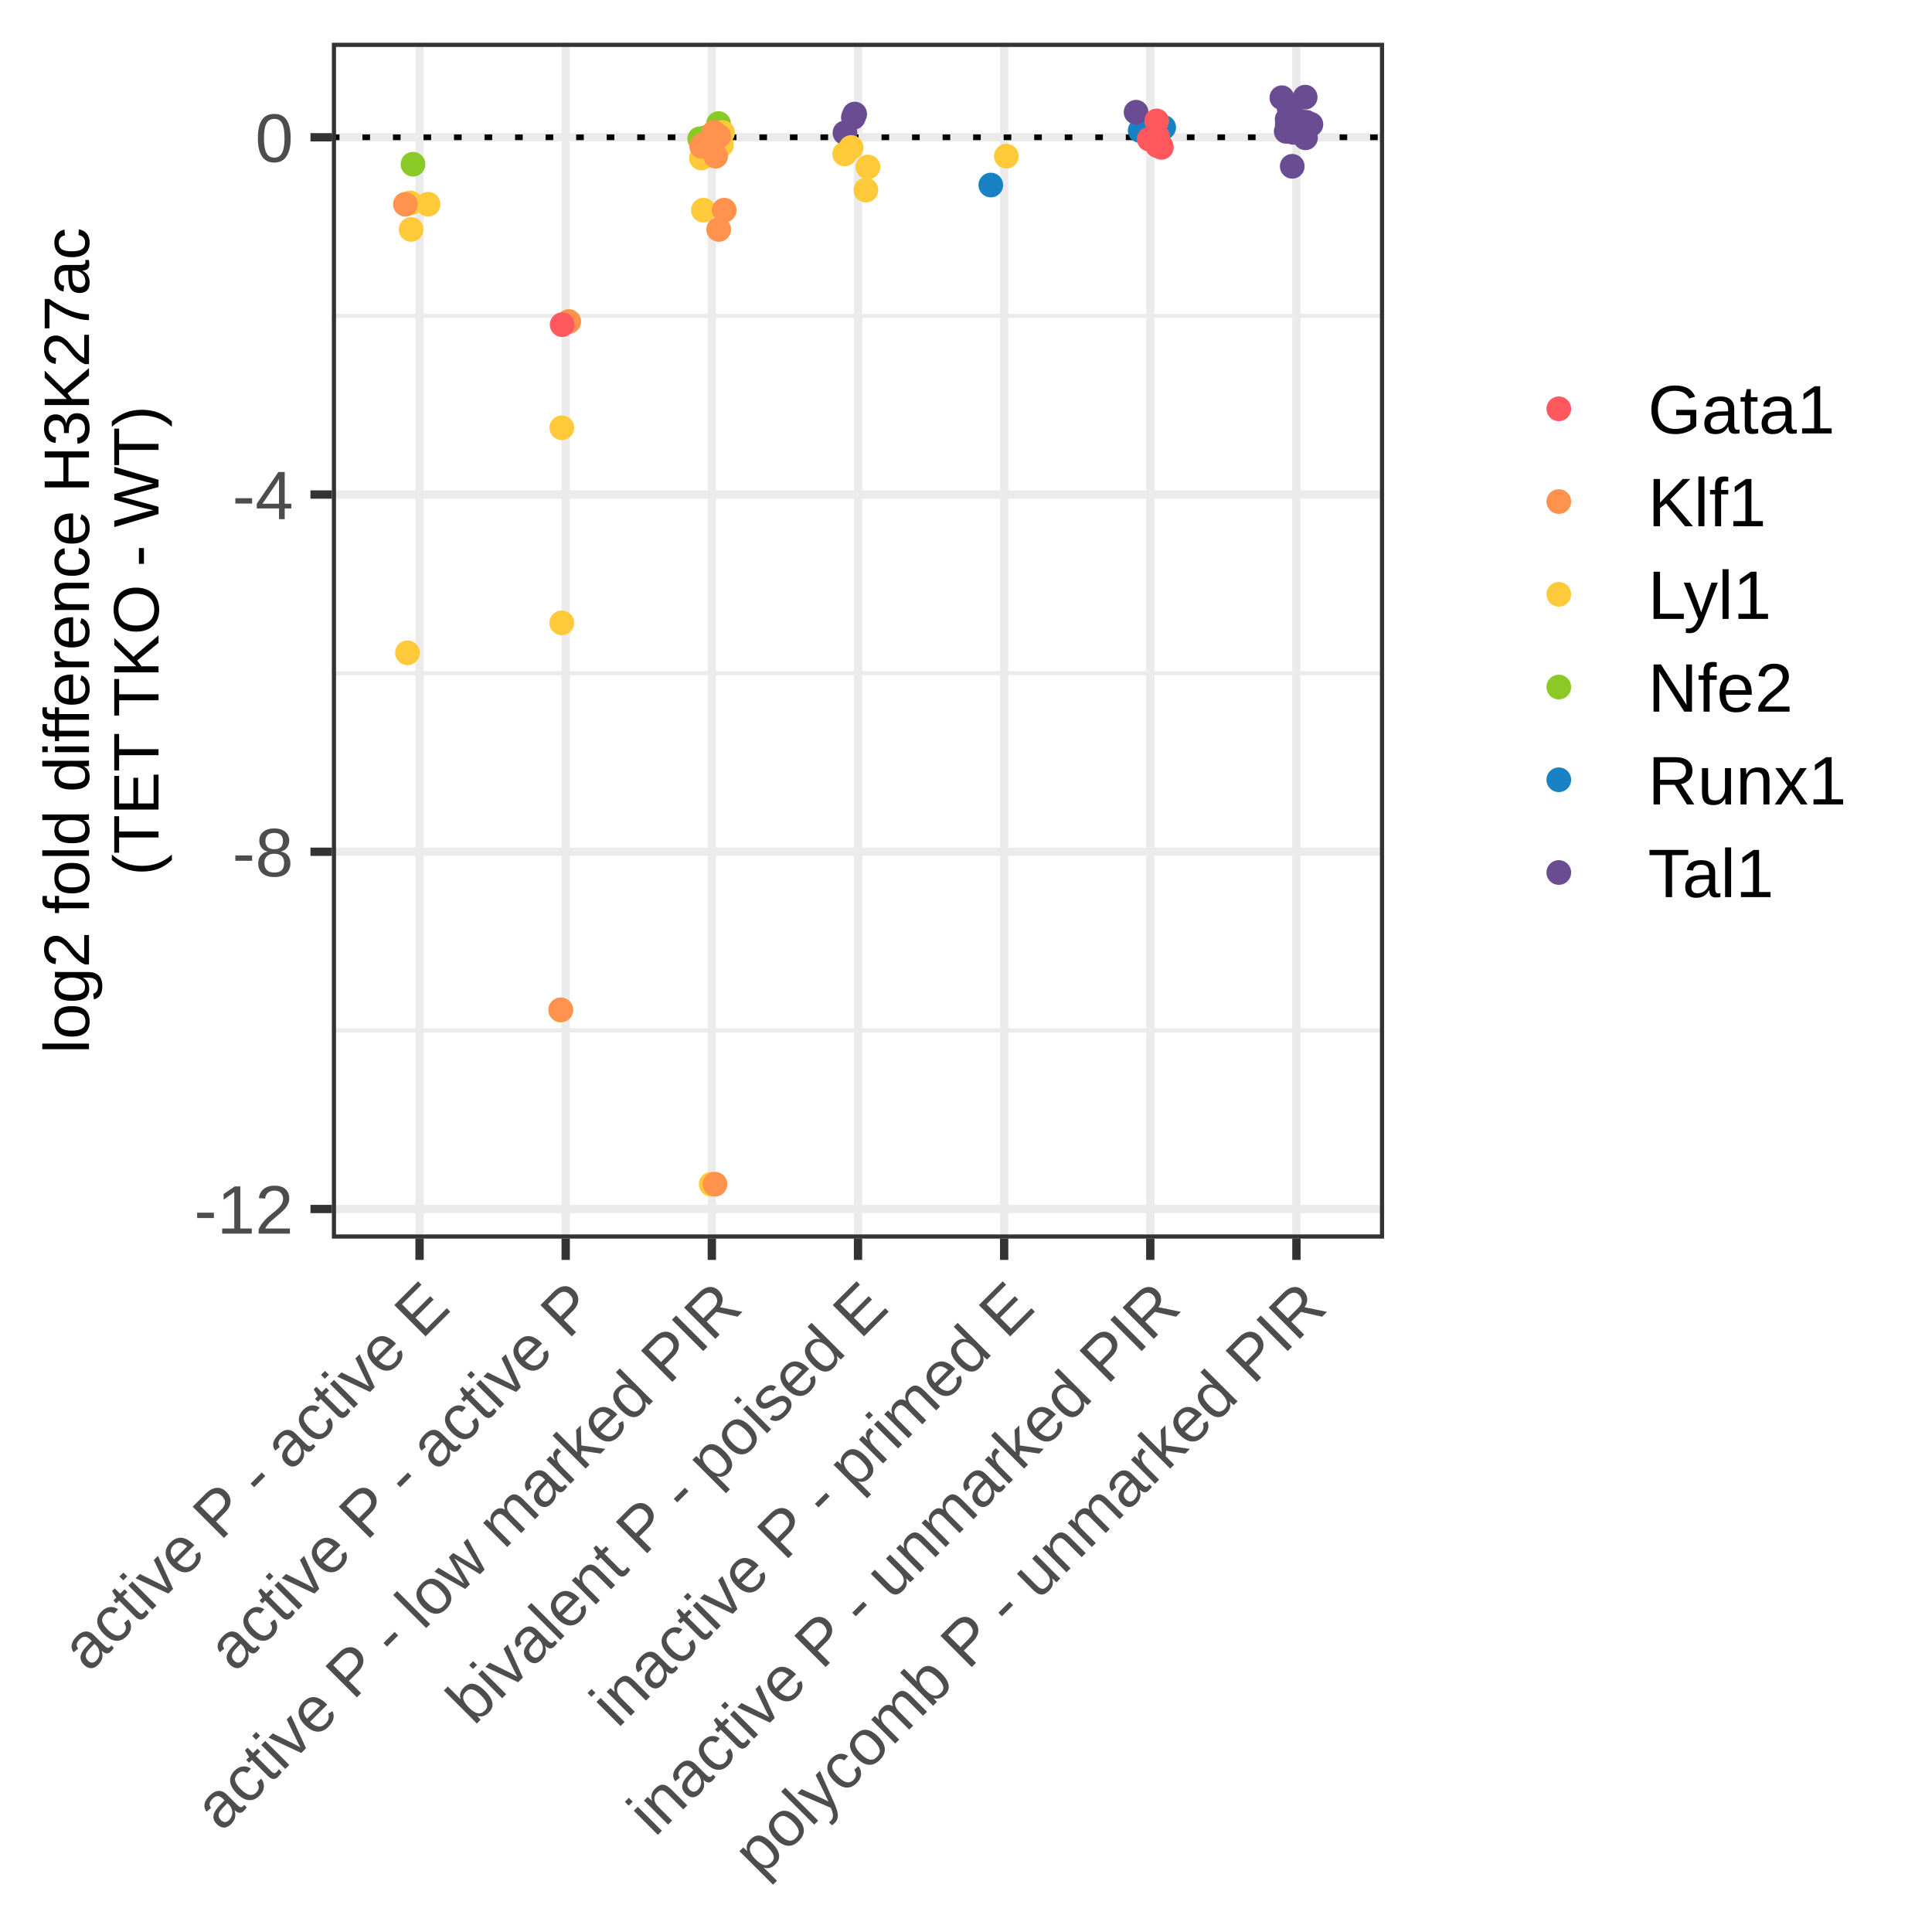
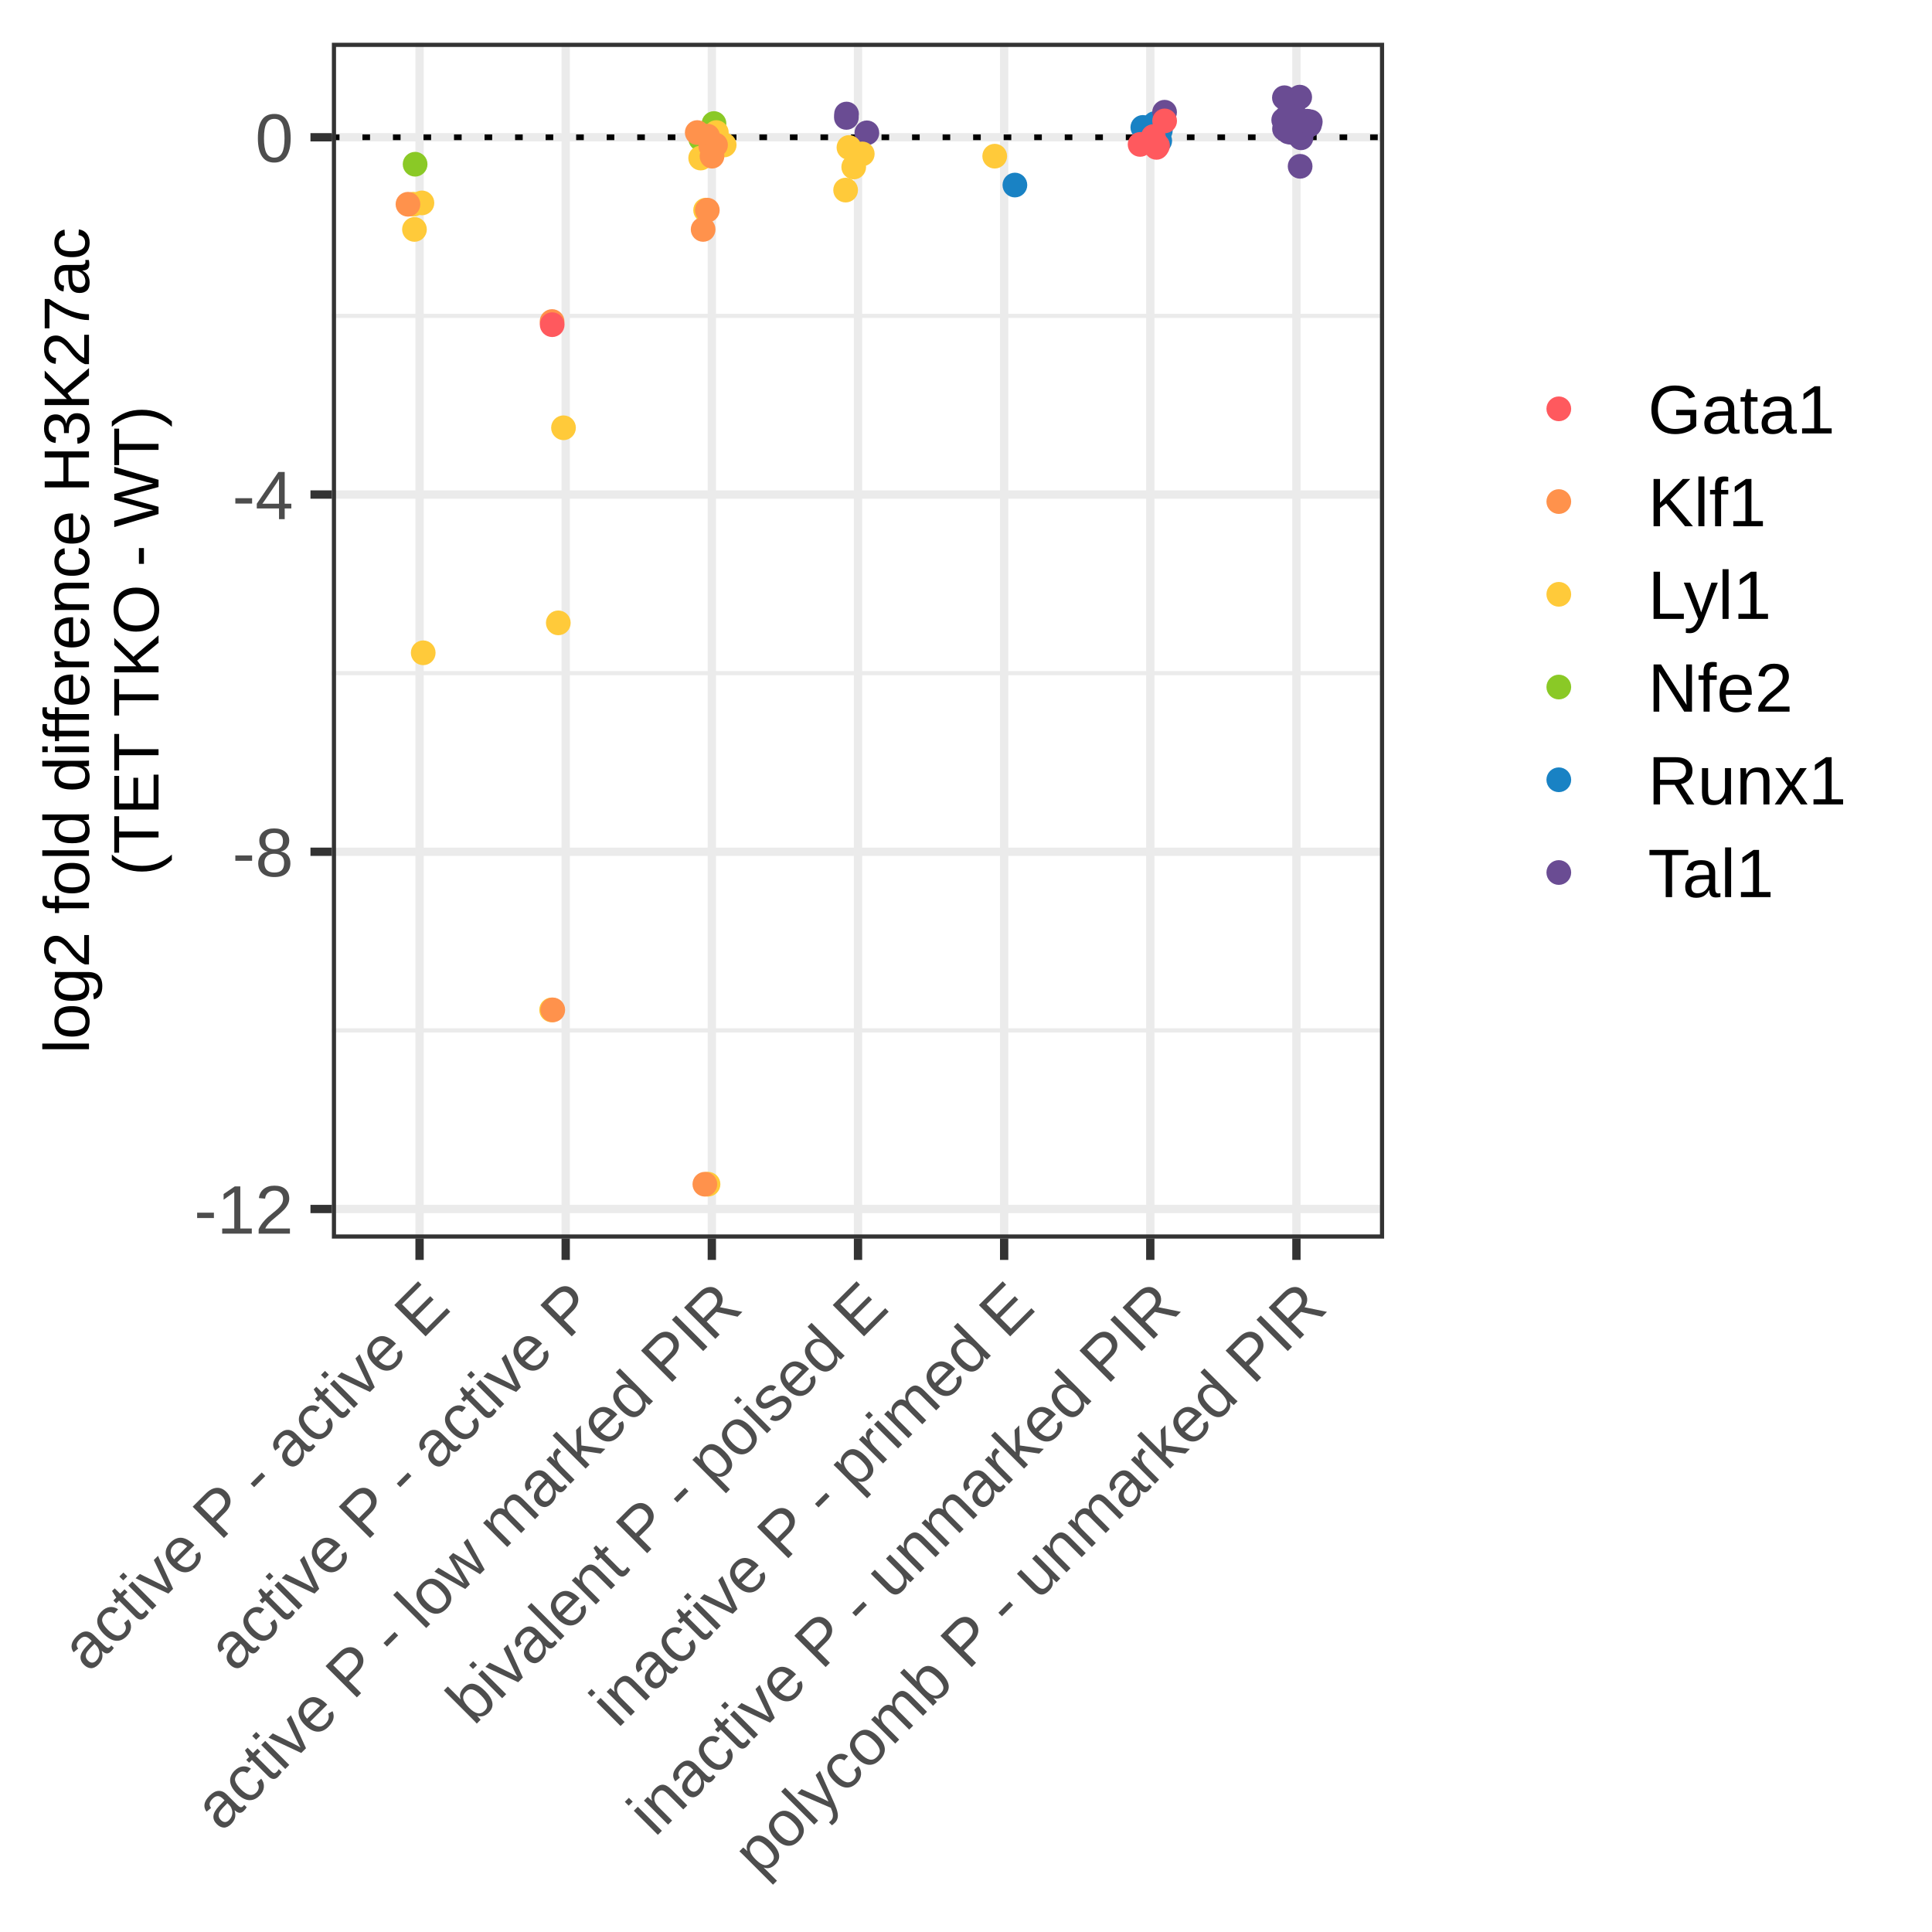
<svg xmlns="http://www.w3.org/2000/svg" class="svglite" width="360.00pt" height="360.00pt" viewBox="0 0 360.00 360.00">
  <defs>
    <style type="text/css">
    .svglite line, .svglite polyline, .svglite polygon, .svglite path, .svglite rect, .svglite circle {
      fill: none;
      stroke: #000000;
      stroke-linecap: round;
      stroke-linejoin: round;
      stroke-miterlimit: 10.00;
    }
    .svglite text {
      white-space: pre;
    }
  </style>
  </defs>
  <rect width="100%" height="100%" style="stroke: none; fill: #FFFFFF;" />
  <defs>
    <clipPath id="cpMC4wMHwzNjAuMDB8MC4wMHwzNjAuMDA=">
      <rect x="0.00" y="0.00" width="360.00" height="360.00" />
    </clipPath>
  </defs>
  <g clip-path="url(#cpMC4wMHwzNjAuMDB8MC4wMHwzNjAuMDA=)">
    <rect x="0.00" y="0.00" width="360.00" height="360.00" style="stroke-width: 1.55; stroke: #FFFFFF; fill: #FFFFFF;" />
  </g>
  <defs>
    <clipPath id="cpNjEuODR8MjU3LjkxfDcuOTd8MjMwLjc5">
      <rect x="61.84" y="7.97" width="196.07" height="222.82" />
    </clipPath>
  </defs>
  <g clip-path="url(#cpNjEuODR8MjU3LjkxfDcuOTd8MjMwLjc5)">
    <rect x="61.84" y="7.97" width="196.07" height="222.82" style="stroke-width: 1.55; stroke: none; fill: #FFFFFF;" />
    <polyline points="61.84,192.00 257.91,192.00 " style="stroke-width: 0.78; stroke: #EBEBEB; stroke-linecap: butt;" />
    <polyline points="61.84,125.43 257.91,125.43 " style="stroke-width: 0.78; stroke: #EBEBEB; stroke-linecap: butt;" />
    <polyline points="61.84,58.86 257.91,58.86 " style="stroke-width: 0.78; stroke: #EBEBEB; stroke-linecap: butt;" />
    <polyline points="61.84,225.28 257.91,225.28 " style="stroke-width: 1.55; stroke: #EBEBEB; stroke-linecap: butt;" />
    <polyline points="61.84,158.71 257.91,158.71 " style="stroke-width: 1.55; stroke: #EBEBEB; stroke-linecap: butt;" />
    <polyline points="61.84,92.15 257.91,92.15 " style="stroke-width: 1.55; stroke: #EBEBEB; stroke-linecap: butt;" />
    <polyline points="61.84,25.58 257.91,25.58 " style="stroke-width: 1.55; stroke: #EBEBEB; stroke-linecap: butt;" />
    <polyline points="78.18,230.79 78.18,7.97 " style="stroke-width: 1.55; stroke: #EBEBEB; stroke-linecap: butt;" />
    <polyline points="105.41,230.79 105.41,7.97 " style="stroke-width: 1.55; stroke: #EBEBEB; stroke-linecap: butt;" />
    <polyline points="132.64,230.79 132.64,7.97 " style="stroke-width: 1.55; stroke: #EBEBEB; stroke-linecap: butt;" />
    <polyline points="159.88,230.79 159.88,7.97 " style="stroke-width: 1.55; stroke: #EBEBEB; stroke-linecap: butt;" />
    <polyline points="187.11,230.79 187.11,7.97 " style="stroke-width: 1.55; stroke: #EBEBEB; stroke-linecap: butt;" />
    <polyline points="214.34,230.79 214.34,7.97 " style="stroke-width: 1.55; stroke: #EBEBEB; stroke-linecap: butt;" />
    <polyline points="241.57,230.79 241.57,7.97 " style="stroke-width: 1.55; stroke: #EBEBEB; stroke-linecap: butt;" />
    <line x1="61.84" y1="25.58" x2="257.91" y2="25.58" style="stroke-width: 1.07; stroke-dasharray: 1.42,4.27; stroke-linecap: butt;" />
-     <circle cx="130.38" cy="25.87" r="1.95" style="stroke-width: 0.71; stroke: #8AC926; fill: #8AC926;" />
+     <circle cx="130.57" cy="25.87" r="1.95" style="stroke-width: 0.71; stroke: #8AC926; fill: #8AC926;" />
    <circle cx="131.95" cy="27.17" r="1.95" style="stroke-width: 0.71; stroke: #8AC926; fill: #8AC926;" />
-     <circle cx="76.96" cy="30.60" r="1.95" style="stroke-width: 0.71; stroke: #8AC926; fill: #8AC926;" />
-     <circle cx="131.53" cy="25.64" r="1.95" style="stroke-width: 0.71; stroke: #8AC926; fill: #8AC926;" />
-     <circle cx="133.89" cy="23.02" r="1.95" style="stroke-width: 0.71; stroke: #8AC926; fill: #8AC926;" />
-     <circle cx="212.46" cy="24.33" r="1.95" style="stroke-width: 0.71; stroke: #1982C4; fill: #1982C4;" />
-     <circle cx="216.84" cy="23.74" r="1.95" style="stroke-width: 0.71; stroke: #1982C4; fill: #1982C4;" />
-     <circle cx="215.52" cy="26.24" r="1.95" style="stroke-width: 0.71; stroke: #1982C4; fill: #1982C4;" />
-     <circle cx="215.86" cy="24.88" r="1.95" style="stroke-width: 0.71; stroke: #1982C4; fill: #1982C4;" />
-     <circle cx="184.62" cy="34.48" r="1.95" style="stroke-width: 0.71; stroke: #1982C4; fill: #1982C4;" />
-     <circle cx="215.30" cy="23.02" r="1.95" style="stroke-width: 0.71; stroke: #1982C4; fill: #1982C4;" />
-     <circle cx="242.71" cy="23.08" r="1.95" style="stroke-width: 0.71; stroke: #6A4C93; fill: #6A4C93;" />
-     <circle cx="157.45" cy="24.75" r="1.95" style="stroke-width: 0.71; stroke: #6A4C93; fill: #6A4C93;" />
-     <circle cx="240.43" cy="22.36" r="1.95" style="stroke-width: 0.71; stroke: #6A4C93; fill: #6A4C93;" />
-     <circle cx="240.55" cy="22.78" r="1.95" style="stroke-width: 0.71; stroke: #6A4C93; fill: #6A4C93;" />
-     <circle cx="243.26" cy="25.68" r="1.95" style="stroke-width: 0.71; stroke: #6A4C93; fill: #6A4C93;" />
-     <circle cx="241.00" cy="24.66" r="1.95" style="stroke-width: 0.71; stroke: #6A4C93; fill: #6A4C93;" />
-     <circle cx="242.18" cy="22.58" r="1.95" style="stroke-width: 0.71; stroke: #6A4C93; fill: #6A4C93;" />
-     <circle cx="240.63" cy="23.99" r="1.95" style="stroke-width: 0.71; stroke: #6A4C93; fill: #6A4C93;" />
-     <circle cx="241.34" cy="22.69" r="1.95" style="stroke-width: 0.71; stroke: #6A4C93; fill: #6A4C93;" />
-     <circle cx="240.61" cy="21.71" r="1.95" style="stroke-width: 0.71; stroke: #6A4C93; fill: #6A4C93;" />
-     <circle cx="240.54" cy="23.15" r="1.95" style="stroke-width: 0.71; stroke: #6A4C93; fill: #6A4C93;" />
-     <circle cx="240.54" cy="23.77" r="1.95" style="stroke-width: 0.71; stroke: #6A4C93; fill: #6A4C93;" />
-     <circle cx="240.79" cy="30.99" r="1.95" style="stroke-width: 0.71; stroke: #6A4C93; fill: #6A4C93;" />
-     <circle cx="240.30" cy="23.54" r="1.95" style="stroke-width: 0.71; stroke: #6A4C93; fill: #6A4C93;" />
-     <circle cx="240.31" cy="22.68" r="1.95" style="stroke-width: 0.71; stroke: #6A4C93; fill: #6A4C93;" />
-     <circle cx="240.92" cy="24.57" r="1.95" style="stroke-width: 0.71; stroke: #6A4C93; fill: #6A4C93;" />
-     <circle cx="159.26" cy="21.25" r="1.95" style="stroke-width: 0.71; stroke: #6A4C93; fill: #6A4C93;" />
-     <circle cx="243.75" cy="23.06" r="1.95" style="stroke-width: 0.71; stroke: #6A4C93; fill: #6A4C93;" />
-     <circle cx="239.84" cy="22.24" r="1.95" style="stroke-width: 0.71; stroke: #6A4C93; fill: #6A4C93;" />
-     <circle cx="243.39" cy="22.78" r="1.95" style="stroke-width: 0.71; stroke: #6A4C93; fill: #6A4C93;" />
-     <circle cx="243.20" cy="18.10" r="1.95" style="stroke-width: 0.71; stroke: #6A4C93; fill: #6A4C93;" />
-     <circle cx="240.21" cy="20.15" r="1.95" style="stroke-width: 0.71; stroke: #6A4C93; fill: #6A4C93;" />
-     <circle cx="238.86" cy="18.21" r="1.95" style="stroke-width: 0.71; stroke: #6A4C93; fill: #6A4C93;" />
-     <circle cx="211.69" cy="20.91" r="1.95" style="stroke-width: 0.71; stroke: #6A4C93; fill: #6A4C93;" />
-     <circle cx="243.44" cy="24.01" r="1.95" style="stroke-width: 0.71; stroke: #6A4C93; fill: #6A4C93;" />
-     <circle cx="244.27" cy="23.18" r="1.95" style="stroke-width: 0.71; stroke: #6A4C93; fill: #6A4C93;" />
-     <circle cx="239.67" cy="24.48" r="1.95" style="stroke-width: 0.71; stroke: #6A4C93; fill: #6A4C93;" />
-     <circle cx="159.01" cy="21.88" r="1.95" style="stroke-width: 0.71; stroke: #6A4C93; fill: #6A4C93;" />
-     <circle cx="239.86" cy="23.26" r="1.95" style="stroke-width: 0.71; stroke: #6A4C93; fill: #6A4C93;" />
-     <circle cx="241.74" cy="23.68" r="1.95" style="stroke-width: 0.71; stroke: #6A4C93; fill: #6A4C93;" />
-     <circle cx="241.42" cy="24.02" r="1.95" style="stroke-width: 0.71; stroke: #6A4C93; fill: #6A4C93;" />
-     <circle cx="161.35" cy="35.42" r="1.95" style="stroke-width: 0.71; stroke: #FFCA3A; fill: #FFCA3A;" />
-     <circle cx="75.93" cy="121.64" r="1.95" style="stroke-width: 0.71; stroke: #FFCA3A; fill: #FFCA3A;" />
-     <circle cx="104.48" cy="188.18" r="1.95" style="stroke-width: 0.71; stroke: #FFCA3A; fill: #FFCA3A;" />
-     <circle cx="132.52" cy="220.66" r="1.95" style="stroke-width: 0.71; stroke: #FFCA3A; fill: #FFCA3A;" />
-     <circle cx="131.07" cy="39.16" r="1.95" style="stroke-width: 0.71; stroke: #FFCA3A; fill: #FFCA3A;" />
-     <circle cx="76.48" cy="37.81" r="1.95" style="stroke-width: 0.71; stroke: #FFCA3A; fill: #FFCA3A;" />
-     <circle cx="187.52" cy="29.10" r="1.95" style="stroke-width: 0.71; stroke: #FFCA3A; fill: #FFCA3A;" />
-     <circle cx="157.39" cy="28.68" r="1.95" style="stroke-width: 0.71; stroke: #FFCA3A; fill: #FFCA3A;" />
-     <circle cx="161.73" cy="31.12" r="1.95" style="stroke-width: 0.71; stroke: #FFCA3A; fill: #FFCA3A;" />
-     <circle cx="134.64" cy="24.70" r="1.95" style="stroke-width: 0.71; stroke: #FFCA3A; fill: #FFCA3A;" />
-     <circle cx="79.76" cy="38.06" r="1.95" style="stroke-width: 0.71; stroke: #FFCA3A; fill: #FFCA3A;" />
-     <circle cx="134.44" cy="27.01" r="1.95" style="stroke-width: 0.71; stroke: #FFCA3A; fill: #FFCA3A;" />
-     <circle cx="133.42" cy="25.37" r="1.95" style="stroke-width: 0.71; stroke: #FFCA3A; fill: #FFCA3A;" />
-     <circle cx="130.70" cy="29.45" r="1.95" style="stroke-width: 0.71; stroke: #FFCA3A; fill: #FFCA3A;" />
-     <circle cx="104.69" cy="79.71" r="1.95" style="stroke-width: 0.71; stroke: #FFCA3A; fill: #FFCA3A;" />
-     <circle cx="76.60" cy="42.75" r="1.95" style="stroke-width: 0.71; stroke: #FFCA3A; fill: #FFCA3A;" />
-     <circle cx="158.60" cy="27.48" r="1.95" style="stroke-width: 0.71; stroke: #FFCA3A; fill: #FFCA3A;" />
-     <circle cx="104.68" cy="116.06" r="1.95" style="stroke-width: 0.71; stroke: #FFCA3A; fill: #FFCA3A;" />
-     <circle cx="105.98" cy="59.91" r="1.95" style="stroke-width: 0.71; stroke: #FF924C; fill: #FF924C;" />
-     <circle cx="104.50" cy="188.18" r="1.95" style="stroke-width: 0.71; stroke: #FF924C; fill: #FF924C;" />
-     <circle cx="133.23" cy="220.66" r="1.95" style="stroke-width: 0.71; stroke: #FF924C; fill: #FF924C;" />
-     <circle cx="134.95" cy="39.16" r="1.95" style="stroke-width: 0.71; stroke: #FF924C; fill: #FF924C;" />
-     <circle cx="130.75" cy="27.26" r="1.95" style="stroke-width: 0.71; stroke: #FF924C; fill: #FF924C;" />
-     <circle cx="133.35" cy="29.10" r="1.95" style="stroke-width: 0.71; stroke: #FF924C; fill: #FF924C;" />
-     <circle cx="133.04" cy="24.70" r="1.95" style="stroke-width: 0.71; stroke: #FF924C; fill: #FF924C;" />
-     <circle cx="75.54" cy="38.06" r="1.95" style="stroke-width: 0.71; stroke: #FF924C; fill: #FF924C;" />
-     <circle cx="130.97" cy="27.01" r="1.95" style="stroke-width: 0.71; stroke: #FF924C; fill: #FF924C;" />
-     <circle cx="133.91" cy="25.37" r="1.95" style="stroke-width: 0.71; stroke: #FF924C; fill: #FF924C;" />
-     <circle cx="133.92" cy="42.75" r="1.95" style="stroke-width: 0.71; stroke: #FF924C; fill: #FF924C;" />
-     <circle cx="216.41" cy="27.46" r="1.95" style="stroke-width: 0.71; stroke: #FF595E; fill: #FF595E;" />
-     <circle cx="215.53" cy="22.53" r="1.95" style="stroke-width: 0.71; stroke: #FF595E; fill: #FF595E;" />
-     <circle cx="214.14" cy="25.93" r="1.95" style="stroke-width: 0.71; stroke: #FF595E; fill: #FF595E;" />
-     <circle cx="104.75" cy="60.50" r="1.95" style="stroke-width: 0.71; stroke: #FF595E; fill: #FF595E;" />
-     <circle cx="215.69" cy="25.45" r="1.95" style="stroke-width: 0.71; stroke: #FF595E; fill: #FF595E;" />
-     <circle cx="216.14" cy="26.91" r="1.95" style="stroke-width: 0.71; stroke: #FF595E; fill: #FF595E;" />
-     <circle cx="215.67" cy="27.14" r="1.95" style="stroke-width: 0.71; stroke: #FF595E; fill: #FF595E;" />
+     <circle cx="77.35" cy="30.60" r="1.95" style="stroke-width: 0.71; stroke: #8AC926; fill: #8AC926;" />
+     <circle cx="132.29" cy="25.64" r="1.95" style="stroke-width: 0.71; stroke: #8AC926; fill: #8AC926;" />
+     <circle cx="133.04" cy="23.02" r="1.95" style="stroke-width: 0.71; stroke: #8AC926; fill: #8AC926;" />
+     <circle cx="216.21" cy="24.33" r="1.95" style="stroke-width: 0.71; stroke: #1982C4; fill: #1982C4;" />
+     <circle cx="212.95" cy="23.74" r="1.95" style="stroke-width: 0.71; stroke: #1982C4; fill: #1982C4;" />
+     <circle cx="216.10" cy="26.24" r="1.95" style="stroke-width: 0.71; stroke: #1982C4; fill: #1982C4;" />
+     <circle cx="214.56" cy="24.88" r="1.95" style="stroke-width: 0.71; stroke: #1982C4; fill: #1982C4;" />
+     <circle cx="189.11" cy="34.48" r="1.95" style="stroke-width: 0.71; stroke: #1982C4; fill: #1982C4;" />
+     <circle cx="215.22" cy="23.02" r="1.95" style="stroke-width: 0.71; stroke: #1982C4; fill: #1982C4;" />
+     <circle cx="239.64" cy="23.08" r="1.95" style="stroke-width: 0.71; stroke: #6A4C93; fill: #6A4C93;" />
+     <circle cx="161.53" cy="24.75" r="1.95" style="stroke-width: 0.71; stroke: #6A4C93; fill: #6A4C93;" />
+     <circle cx="239.20" cy="22.36" r="1.95" style="stroke-width: 0.71; stroke: #6A4C93; fill: #6A4C93;" />
+     <circle cx="242.10" cy="22.78" r="1.95" style="stroke-width: 0.71; stroke: #6A4C93; fill: #6A4C93;" />
+     <circle cx="242.42" cy="25.68" r="1.95" style="stroke-width: 0.71; stroke: #6A4C93; fill: #6A4C93;" />
+     <circle cx="240.60" cy="24.66" r="1.95" style="stroke-width: 0.71; stroke: #6A4C93; fill: #6A4C93;" />
+     <circle cx="243.53" cy="22.58" r="1.95" style="stroke-width: 0.71; stroke: #6A4C93; fill: #6A4C93;" />
+     <circle cx="239.74" cy="23.99" r="1.95" style="stroke-width: 0.71; stroke: #6A4C93; fill: #6A4C93;" />
+     <circle cx="244.15" cy="22.69" r="1.95" style="stroke-width: 0.71; stroke: #6A4C93; fill: #6A4C93;" />
+     <circle cx="239.87" cy="21.71" r="1.95" style="stroke-width: 0.71; stroke: #6A4C93; fill: #6A4C93;" />
+     <circle cx="243.16" cy="23.15" r="1.95" style="stroke-width: 0.71; stroke: #6A4C93; fill: #6A4C93;" />
+     <circle cx="243.02" cy="23.77" r="1.95" style="stroke-width: 0.71; stroke: #6A4C93; fill: #6A4C93;" />
+     <circle cx="242.26" cy="30.99" r="1.95" style="stroke-width: 0.71; stroke: #6A4C93; fill: #6A4C93;" />
+     <circle cx="243.43" cy="23.54" r="1.95" style="stroke-width: 0.71; stroke: #6A4C93; fill: #6A4C93;" />
+     <circle cx="239.70" cy="22.68" r="1.95" style="stroke-width: 0.71; stroke: #6A4C93; fill: #6A4C93;" />
+     <circle cx="240.09" cy="24.57" r="1.95" style="stroke-width: 0.71; stroke: #6A4C93; fill: #6A4C93;" />
+     <circle cx="157.74" cy="21.25" r="1.95" style="stroke-width: 0.71; stroke: #6A4C93; fill: #6A4C93;" />
+     <circle cx="242.03" cy="23.06" r="1.95" style="stroke-width: 0.71; stroke: #6A4C93; fill: #6A4C93;" />
+     <circle cx="240.95" cy="22.24" r="1.95" style="stroke-width: 0.71; stroke: #6A4C93; fill: #6A4C93;" />
+     <circle cx="240.56" cy="22.78" r="1.95" style="stroke-width: 0.71; stroke: #6A4C93; fill: #6A4C93;" />
+     <circle cx="242.18" cy="18.10" r="1.95" style="stroke-width: 0.71; stroke: #6A4C93; fill: #6A4C93;" />
+     <circle cx="240.88" cy="20.15" r="1.95" style="stroke-width: 0.71; stroke: #6A4C93; fill: #6A4C93;" />
+     <circle cx="239.33" cy="18.21" r="1.95" style="stroke-width: 0.71; stroke: #6A4C93; fill: #6A4C93;" />
+     <circle cx="217.00" cy="20.91" r="1.95" style="stroke-width: 0.71; stroke: #6A4C93; fill: #6A4C93;" />
+     <circle cx="240.46" cy="24.01" r="1.95" style="stroke-width: 0.71; stroke: #6A4C93; fill: #6A4C93;" />
+     <circle cx="243.96" cy="23.18" r="1.95" style="stroke-width: 0.71; stroke: #6A4C93; fill: #6A4C93;" />
+     <circle cx="242.65" cy="24.48" r="1.95" style="stroke-width: 0.71; stroke: #6A4C93; fill: #6A4C93;" />
+     <circle cx="157.71" cy="21.88" r="1.95" style="stroke-width: 0.71; stroke: #6A4C93; fill: #6A4C93;" />
+     <circle cx="244.00" cy="23.26" r="1.95" style="stroke-width: 0.71; stroke: #6A4C93; fill: #6A4C93;" />
+     <circle cx="240.61" cy="23.68" r="1.95" style="stroke-width: 0.71; stroke: #6A4C93; fill: #6A4C93;" />
+     <circle cx="239.35" cy="24.02" r="1.95" style="stroke-width: 0.71; stroke: #6A4C93; fill: #6A4C93;" />
+     <circle cx="157.57" cy="35.42" r="1.95" style="stroke-width: 0.71; stroke: #FFCA3A; fill: #FFCA3A;" />
+     <circle cx="78.86" cy="121.64" r="1.95" style="stroke-width: 0.71; stroke: #FFCA3A; fill: #FFCA3A;" />
+     <circle cx="102.79" cy="188.18" r="1.95" style="stroke-width: 0.71; stroke: #FFCA3A; fill: #FFCA3A;" />
+     <circle cx="131.93" cy="220.66" r="1.95" style="stroke-width: 0.71; stroke: #FFCA3A; fill: #FFCA3A;" />
+     <circle cx="131.48" cy="39.16" r="1.95" style="stroke-width: 0.71; stroke: #FFCA3A; fill: #FFCA3A;" />
+     <circle cx="78.62" cy="37.81" r="1.95" style="stroke-width: 0.71; stroke: #FFCA3A; fill: #FFCA3A;" />
+     <circle cx="185.35" cy="29.10" r="1.95" style="stroke-width: 0.71; stroke: #FFCA3A; fill: #FFCA3A;" />
+     <circle cx="160.67" cy="28.68" r="1.95" style="stroke-width: 0.71; stroke: #FFCA3A; fill: #FFCA3A;" />
+     <circle cx="159.08" cy="31.12" r="1.95" style="stroke-width: 0.71; stroke: #FFCA3A; fill: #FFCA3A;" />
+     <circle cx="133.48" cy="24.70" r="1.95" style="stroke-width: 0.71; stroke: #FFCA3A; fill: #FFCA3A;" />
+     <circle cx="77.00" cy="38.06" r="1.95" style="stroke-width: 0.71; stroke: #FFCA3A; fill: #FFCA3A;" />
+     <circle cx="134.94" cy="27.01" r="1.95" style="stroke-width: 0.71; stroke: #FFCA3A; fill: #FFCA3A;" />
+     <circle cx="132.82" cy="25.37" r="1.95" style="stroke-width: 0.71; stroke: #FFCA3A; fill: #FFCA3A;" />
+     <circle cx="130.56" cy="29.45" r="1.95" style="stroke-width: 0.71; stroke: #FFCA3A; fill: #FFCA3A;" />
+     <circle cx="105.00" cy="79.71" r="1.95" style="stroke-width: 0.71; stroke: #FFCA3A; fill: #FFCA3A;" />
+     <circle cx="77.23" cy="42.75" r="1.95" style="stroke-width: 0.71; stroke: #FFCA3A; fill: #FFCA3A;" />
+     <circle cx="158.19" cy="27.48" r="1.95" style="stroke-width: 0.71; stroke: #FFCA3A; fill: #FFCA3A;" />
+     <circle cx="104.03" cy="116.06" r="1.95" style="stroke-width: 0.71; stroke: #FFCA3A; fill: #FFCA3A;" />
+     <circle cx="102.87" cy="59.91" r="1.95" style="stroke-width: 0.71; stroke: #FF924C; fill: #FF924C;" />
+     <circle cx="103.00" cy="188.18" r="1.95" style="stroke-width: 0.71; stroke: #FF924C; fill: #FF924C;" />
+     <circle cx="131.34" cy="220.66" r="1.95" style="stroke-width: 0.71; stroke: #FF924C; fill: #FF924C;" />
+     <circle cx="131.80" cy="39.16" r="1.95" style="stroke-width: 0.71; stroke: #FF924C; fill: #FF924C;" />
+     <circle cx="132.45" cy="27.26" r="1.95" style="stroke-width: 0.71; stroke: #FF924C; fill: #FF924C;" />
+     <circle cx="132.67" cy="29.10" r="1.95" style="stroke-width: 0.71; stroke: #FF924C; fill: #FF924C;" />
+     <circle cx="129.92" cy="24.70" r="1.95" style="stroke-width: 0.71; stroke: #FF924C; fill: #FF924C;" />
+     <circle cx="76.02" cy="38.06" r="1.95" style="stroke-width: 0.71; stroke: #FF924C; fill: #FF924C;" />
+     <circle cx="133.33" cy="27.01" r="1.95" style="stroke-width: 0.71; stroke: #FF924C; fill: #FF924C;" />
+     <circle cx="131.85" cy="25.37" r="1.95" style="stroke-width: 0.71; stroke: #FF924C; fill: #FF924C;" />
+     <circle cx="131.02" cy="42.75" r="1.95" style="stroke-width: 0.71; stroke: #FF924C; fill: #FF924C;" />
+     <circle cx="215.49" cy="27.46" r="1.95" style="stroke-width: 0.71; stroke: #FF595E; fill: #FF595E;" />
+     <circle cx="217.01" cy="22.53" r="1.95" style="stroke-width: 0.71; stroke: #FF595E; fill: #FF595E;" />
+     <circle cx="214.97" cy="25.93" r="1.95" style="stroke-width: 0.71; stroke: #FF595E; fill: #FF595E;" />
+     <circle cx="102.89" cy="60.50" r="1.95" style="stroke-width: 0.71; stroke: #FF595E; fill: #FF595E;" />
+     <circle cx="214.90" cy="25.45" r="1.95" style="stroke-width: 0.71; stroke: #FF595E; fill: #FF595E;" />
+     <circle cx="212.44" cy="26.91" r="1.95" style="stroke-width: 0.71; stroke: #FF595E; fill: #FF595E;" />
+     <circle cx="215.69" cy="27.14" r="1.95" style="stroke-width: 0.71; stroke: #FF595E; fill: #FF595E;" />
    <rect x="61.84" y="7.97" width="196.07" height="222.82" style="stroke-width: 1.55; stroke: #333333;" />
  </g>
  <g clip-path="url(#cpMC4wMHwzNjAuMDB8MC4wMHwzNjAuMDA=)">
    <text x="54.67" y="229.87" text-anchor="end" style="font-size: 12.80px;fill: #4D4D4D; font-family: &quot;Arial&quot;;" textLength="18.49px" lengthAdjust="spacingAndGlyphs">-12</text>
    <text x="54.67" y="163.30" text-anchor="end" style="font-size: 12.80px;fill: #4D4D4D; font-family: &quot;Arial&quot;;" textLength="11.38px" lengthAdjust="spacingAndGlyphs">-8</text>
    <text x="54.67" y="96.74" text-anchor="end" style="font-size: 12.80px;fill: #4D4D4D; font-family: &quot;Arial&quot;;" textLength="11.38px" lengthAdjust="spacingAndGlyphs">-4</text>
    <text x="54.67" y="30.17" text-anchor="end" style="font-size: 12.80px;fill: #4D4D4D; font-family: &quot;Arial&quot;;" textLength="7.11px" lengthAdjust="spacingAndGlyphs">0</text>
    <polyline points="57.85,225.28 61.84,225.28 " style="stroke-width: 1.55; stroke: #333333; stroke-linecap: butt;" />
    <polyline points="57.85,158.71 61.84,158.71 " style="stroke-width: 1.55; stroke: #333333; stroke-linecap: butt;" />
    <polyline points="57.85,92.15 61.84,92.15 " style="stroke-width: 1.55; stroke: #333333; stroke-linecap: butt;" />
    <polyline points="57.85,25.58 61.84,25.58 " style="stroke-width: 1.55; stroke: #333333; stroke-linecap: butt;" />
    <polyline points="78.18,234.77 78.18,230.79 " style="stroke-width: 1.55; stroke: #333333; stroke-linecap: butt;" />
    <polyline points="105.41,234.77 105.41,230.79 " style="stroke-width: 1.55; stroke: #333333; stroke-linecap: butt;" />
    <polyline points="132.64,234.77 132.64,230.79 " style="stroke-width: 1.55; stroke: #333333; stroke-linecap: butt;" />
    <polyline points="159.88,234.77 159.88,230.79 " style="stroke-width: 1.55; stroke: #333333; stroke-linecap: butt;" />
    <polyline points="187.11,234.77 187.11,230.79 " style="stroke-width: 1.55; stroke: #333333; stroke-linecap: butt;" />
    <polyline points="214.34,234.77 214.34,230.79 " style="stroke-width: 1.55; stroke: #333333; stroke-linecap: butt;" />
    <polyline points="241.57,234.77 241.57,230.79 " style="stroke-width: 1.55; stroke: #333333; stroke-linecap: butt;" />
    <text transform="translate(84.27,244.05) rotate(-45)" text-anchor="end" style="font-size: 12.00px;fill: #4D4D4D; font-family: &quot;Arial&quot;;" textLength="96.03px" lengthAdjust="spacingAndGlyphs">active P - active E</text>
    <text transform="translate(111.50,244.05) rotate(-45)" text-anchor="end" style="font-size: 12.00px;fill: #4D4D4D; font-family: &quot;Arial&quot;;" textLength="96.03px" lengthAdjust="spacingAndGlyphs">active P - active P</text>
    <text transform="translate(138.73,244.05) rotate(-45)" text-anchor="end" style="font-size: 12.00px;fill: #4D4D4D; font-family: &quot;Arial&quot;;" textLength="138.04px" lengthAdjust="spacingAndGlyphs">active P - low marked PIR</text>
    <text transform="translate(165.96,244.05) rotate(-45)" text-anchor="end" style="font-size: 12.00px;fill: #4D4D4D; font-family: &quot;Arial&quot;;" textLength="110.06px" lengthAdjust="spacingAndGlyphs">bivalent P - poised E</text>
    <text transform="translate(193.20,244.05) rotate(-45)" text-anchor="end" style="font-size: 12.00px;fill: #4D4D4D; font-family: &quot;Arial&quot;;" textLength="110.70px" lengthAdjust="spacingAndGlyphs">inactive P - primed E</text>
    <text transform="translate(220.43,244.05) rotate(-45)" text-anchor="end" style="font-size: 12.00px;fill: #4D4D4D; font-family: &quot;Arial&quot;;" textLength="139.38px" lengthAdjust="spacingAndGlyphs">inactive P - unmarked PIR</text>
    <text transform="translate(247.66,244.05) rotate(-45)" text-anchor="end" style="font-size: 12.00px;fill: #4D4D4D; font-family: &quot;Arial&quot;;" textLength="150.06px" lengthAdjust="spacingAndGlyphs">polycomb P - unmarked PIR</text>
    <text transform="translate(16.58,119.38) rotate(-90)" text-anchor="middle" style="font-size: 12.00px; font-family: &quot;Arial&quot;;" textLength="154.10px" lengthAdjust="spacingAndGlyphs">log2 fold difference H3K27ac</text>
    <text transform="translate(29.54,119.38) rotate(-90)" text-anchor="middle" style="font-size: 12.00px; font-family: &quot;Arial&quot;;" textLength="91.31px" lengthAdjust="spacingAndGlyphs"> (TET TKO - WT)</text>
    <rect x="273.85" y="59.57" width="78.18" height="119.62" style="stroke-width: 1.55; stroke: none; fill: #FFFFFF;" />
    <rect x="281.82" y="67.54" width="17.28" height="17.28" style="stroke-width: 1.55; stroke: none; fill: #FFFFFF;" />
    <circle cx="290.46" cy="76.18" r="1.95" style="stroke-width: 0.71; stroke: #FF595E; fill: #FF595E;" />
    <rect x="281.82" y="84.82" width="17.28" height="17.28" style="stroke-width: 1.55; stroke: none; fill: #FFFFFF;" />
    <circle cx="290.46" cy="93.46" r="1.95" style="stroke-width: 0.71; stroke: #FF924C; fill: #FF924C;" />
    <rect x="281.82" y="102.10" width="17.28" height="17.28" style="stroke-width: 1.55; stroke: none; fill: #FFFFFF;" />
    <circle cx="290.46" cy="110.74" r="1.95" style="stroke-width: 0.71; stroke: #FFCA3A; fill: #FFCA3A;" />
    <rect x="281.82" y="119.38" width="17.28" height="17.28" style="stroke-width: 1.55; stroke: none; fill: #FFFFFF;" />
    <circle cx="290.46" cy="128.02" r="1.95" style="stroke-width: 0.71; stroke: #8AC926; fill: #8AC926;" />
    <rect x="281.82" y="136.66" width="17.28" height="17.28" style="stroke-width: 1.55; stroke: none; fill: #FFFFFF;" />
    <circle cx="290.46" cy="145.30" r="1.95" style="stroke-width: 0.71; stroke: #1982C4; fill: #1982C4;" />
    <rect x="281.82" y="153.94" width="17.28" height="17.28" style="stroke-width: 1.55; stroke: none; fill: #FFFFFF;" />
    <circle cx="290.46" cy="162.58" r="1.95" style="stroke-width: 0.71; stroke: #6A4C93; fill: #6A4C93;" />
    <text x="307.07" y="80.77" style="font-size: 12.80px; font-family: &quot;Arial&quot;;" textLength="34.85px" lengthAdjust="spacingAndGlyphs">Gata1</text>
    <text x="307.07" y="98.05" style="font-size: 12.80px; font-family: &quot;Arial&quot;;" textLength="22.05px" lengthAdjust="spacingAndGlyphs">Klf1</text>
    <text x="307.07" y="115.33" style="font-size: 12.80px; font-family: &quot;Arial&quot;;" textLength="23.47px" lengthAdjust="spacingAndGlyphs">Lyl1</text>
    <text x="307.07" y="132.61" style="font-size: 12.80px; font-family: &quot;Arial&quot;;" textLength="27.03px" lengthAdjust="spacingAndGlyphs">Nfe2</text>
    <text x="307.07" y="149.89" style="font-size: 12.80px; font-family: &quot;Arial&quot;;" textLength="36.99px" lengthAdjust="spacingAndGlyphs">Runx1</text>
    <text x="307.07" y="167.17" style="font-size: 12.80px; font-family: &quot;Arial&quot;;" textLength="24.89px" lengthAdjust="spacingAndGlyphs">Tal1</text>
  </g>
</svg>
